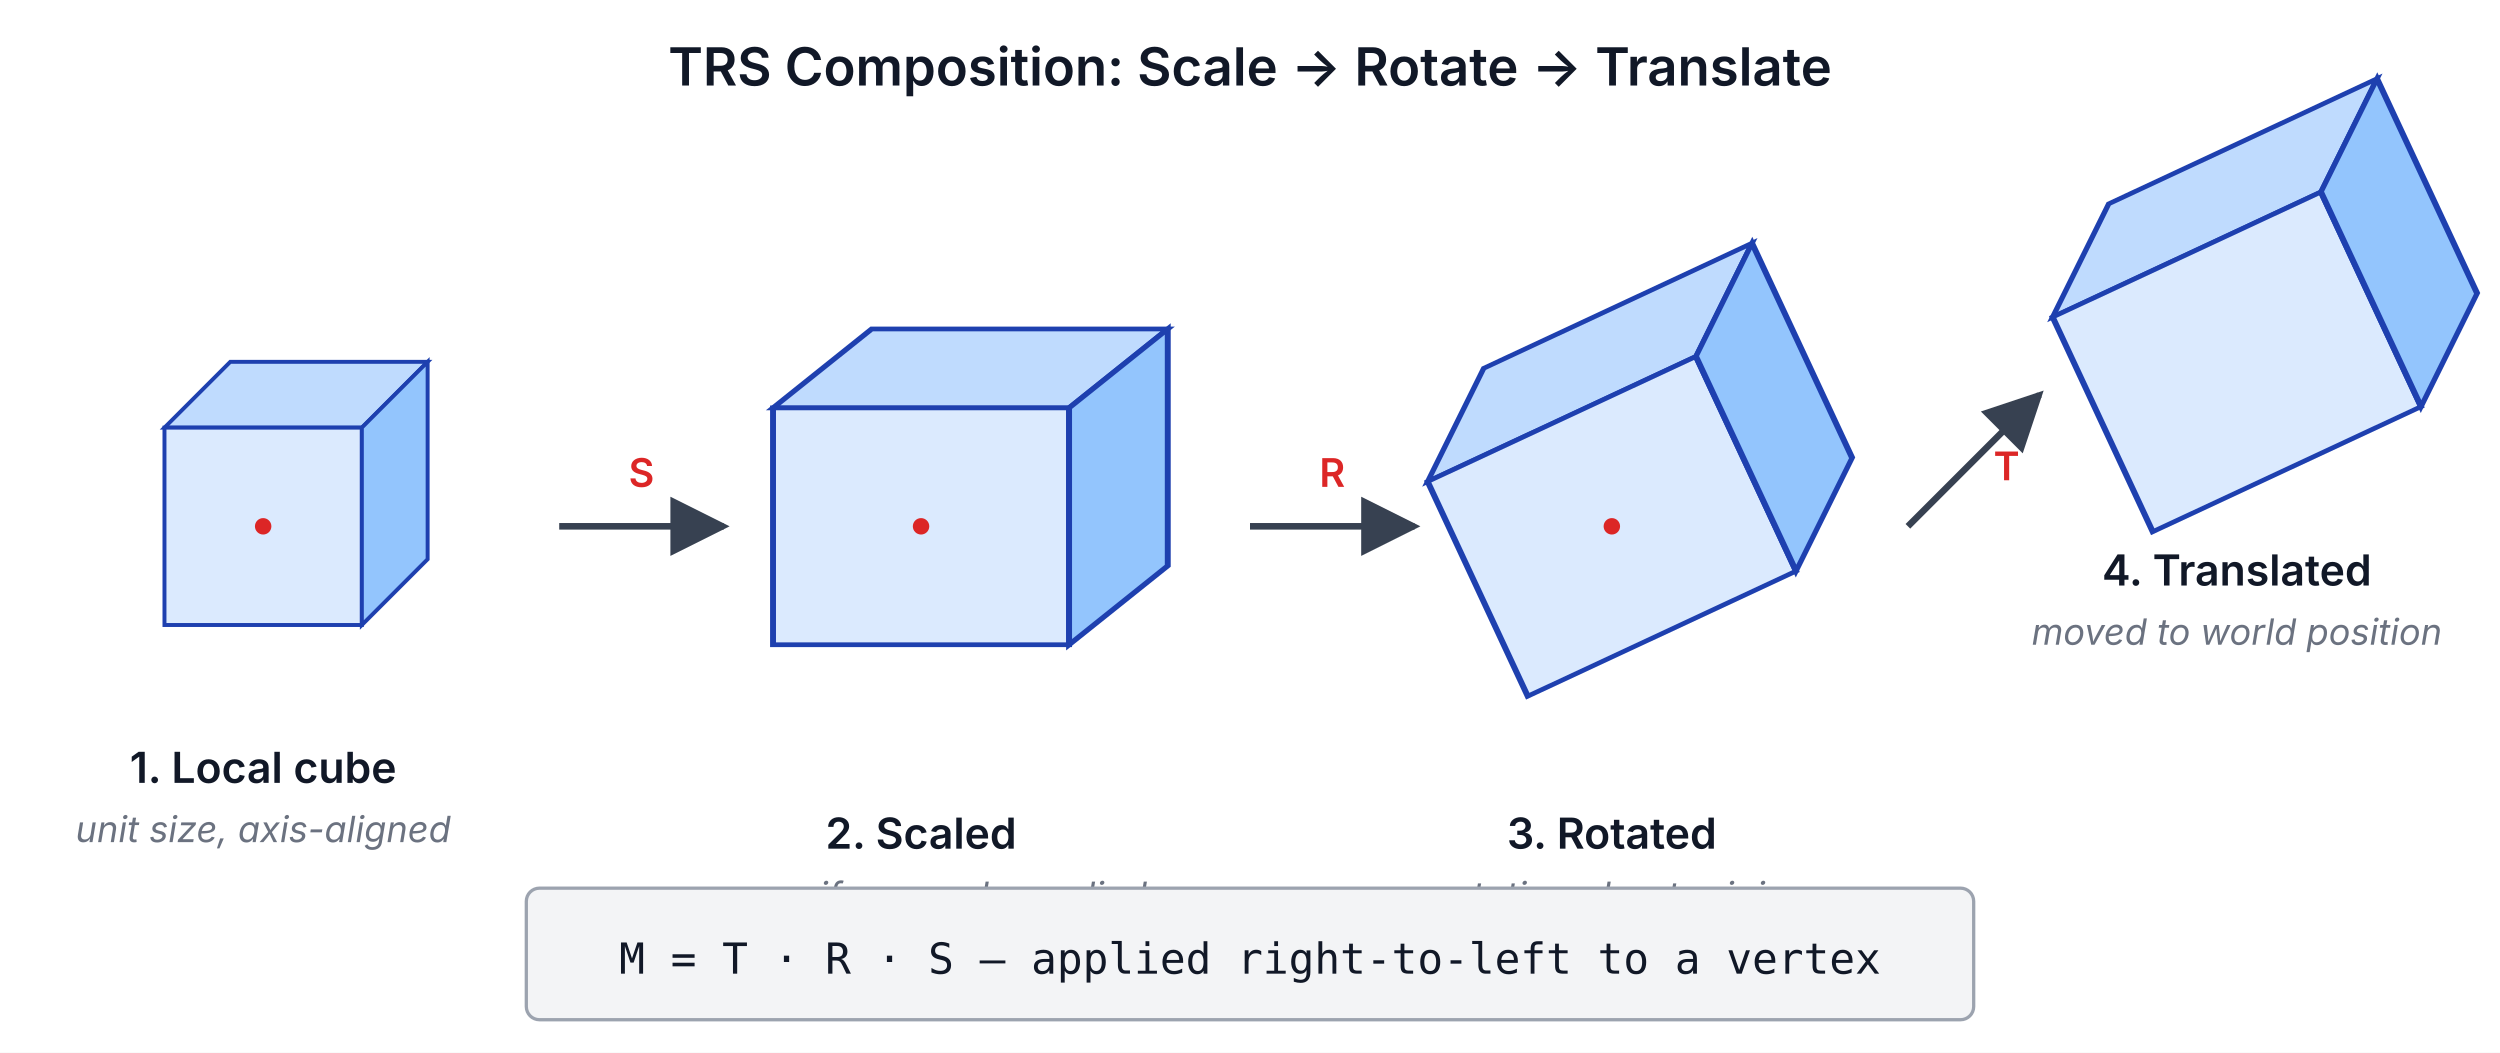
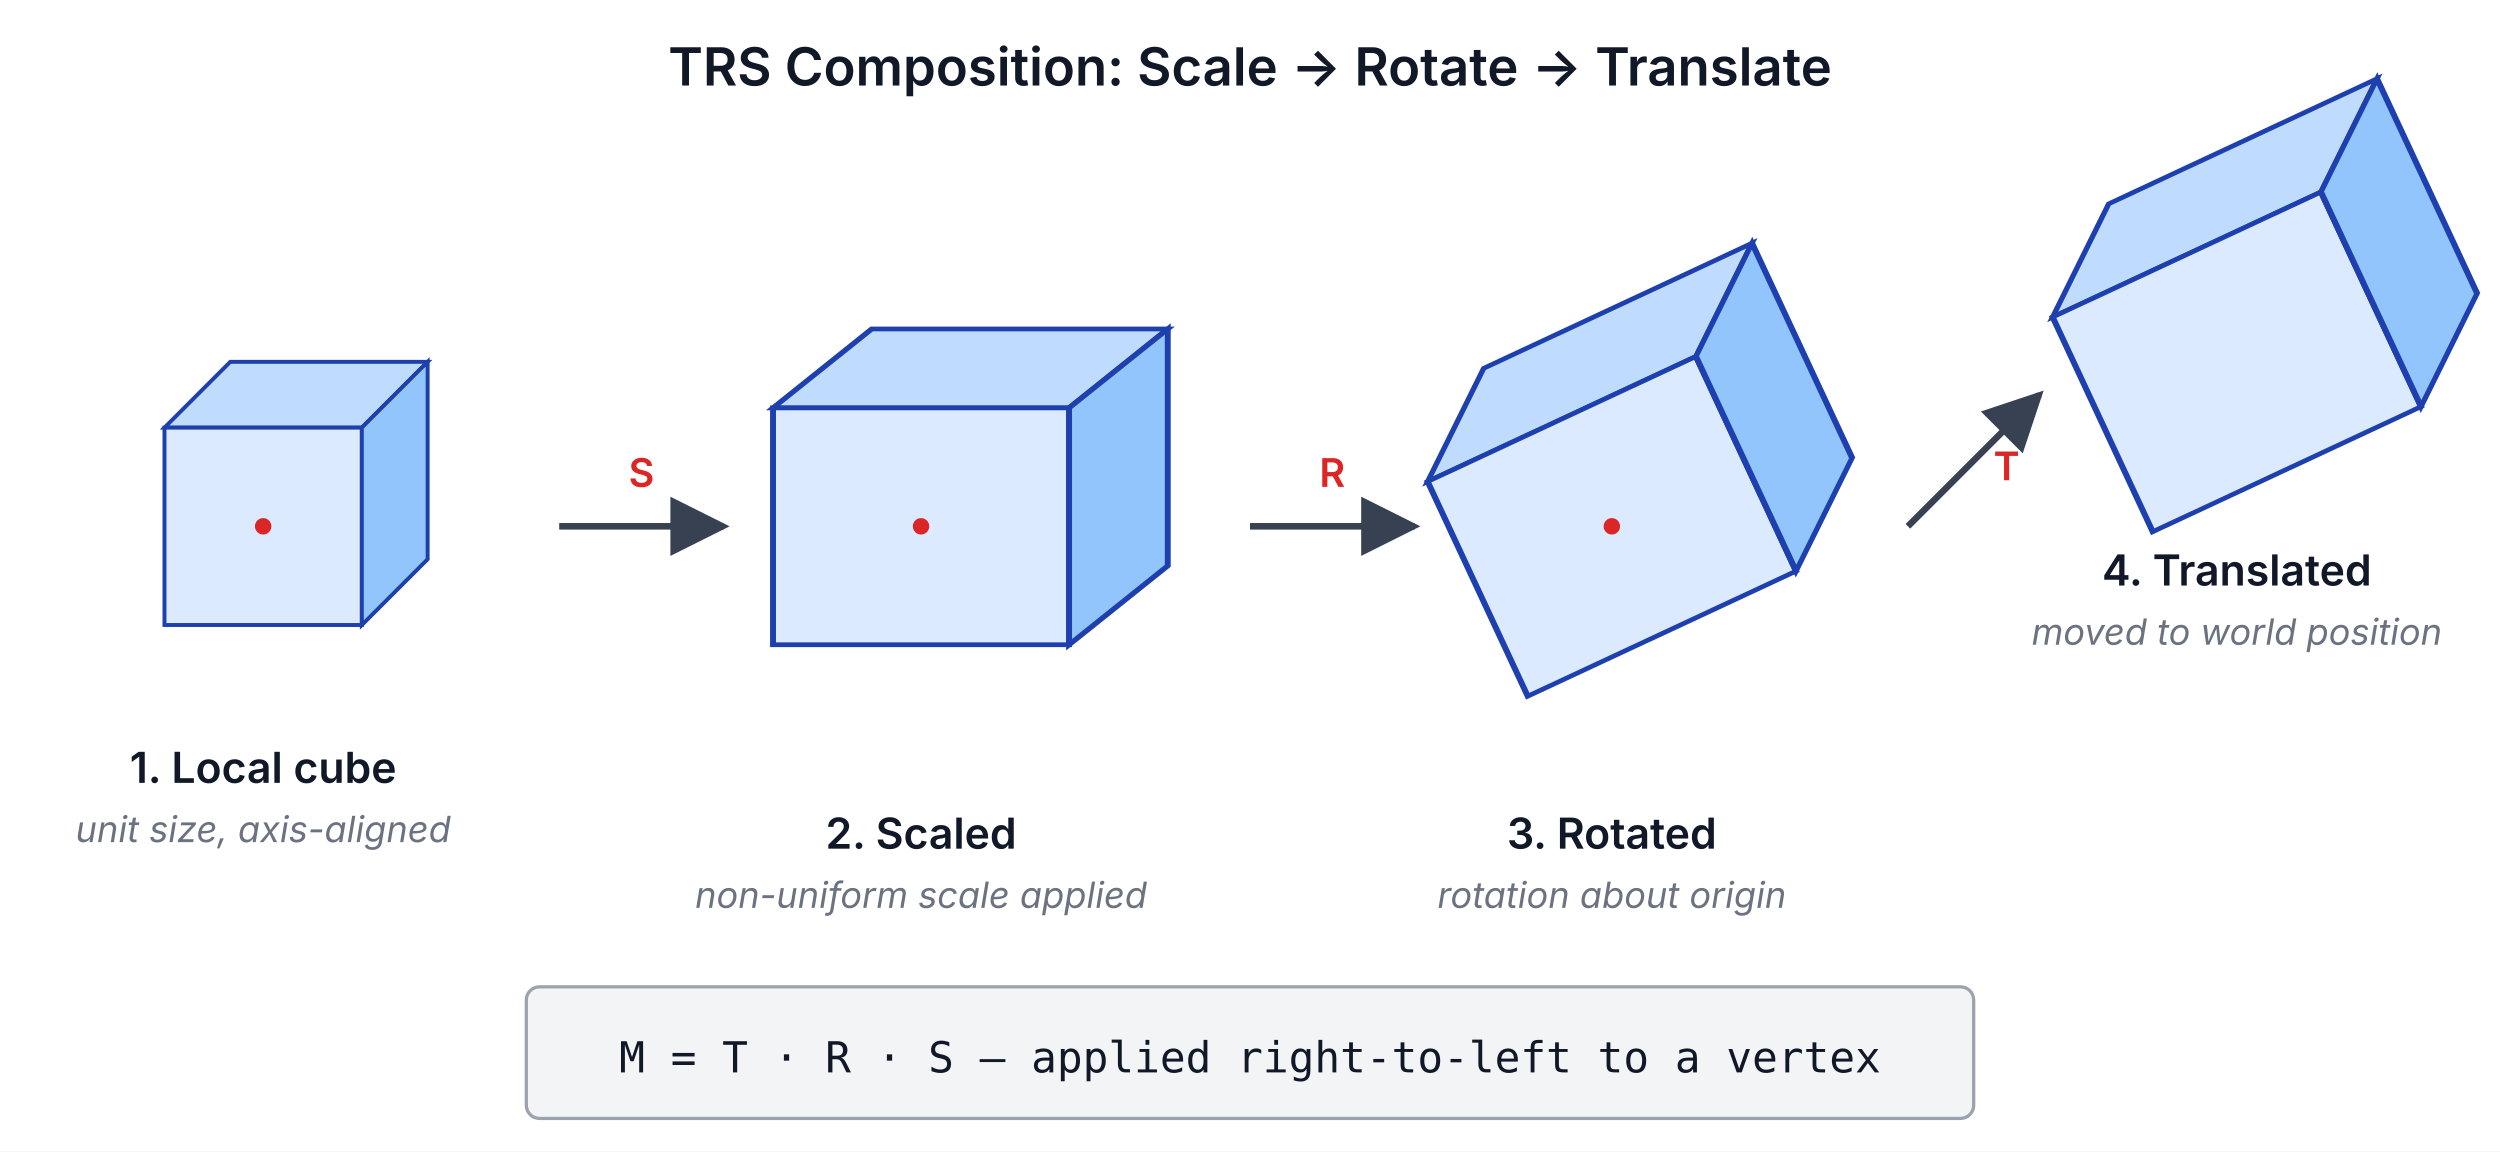
- <svg xmlns="http://www.w3.org/2000/svg" viewBox="0 0 760 320" font-family="system-ui, -apple-system, sans-serif" font-size="13">
-   <rect width="760" height="320" fill="#ffffff" />
+ <svg xmlns="http://www.w3.org/2000/svg" viewBox="0 0 760 350" font-family="system-ui, -apple-system, sans-serif" font-size="13">
+   <rect width="760" height="350" fill="#ffffff" />
  <text x="380" y="26" text-anchor="middle" font-size="16" font-weight="600" fill="#111827">TRS Composition: Scale → Rotate → Translate</text>
  <defs>
    <marker id="trsArr" viewBox="0 0 10 10" refX="9" refY="5" markerWidth="9" markerHeight="9" orient="auto-start-reverse">
      <path d="M0,0 L10,5 L0,10 z" fill="#374151" />
    </marker>
    <symbol id="cube" overflow="visible">
      <polygon points="-30,-30 30,-30 50,-50 -10,-50" fill="#bfdbfe" stroke="#1e40af" stroke-width="1.2" />
      <polygon points="-30,-30 30,-30 30,30 -30,30" fill="#dbeafe" stroke="#1e40af" stroke-width="1.2" />
      <polygon points="30,-30 50,-50 50,10 30,30" fill="#93c5fd" stroke="#1e40af" stroke-width="1.2" />
    </symbol>
  </defs>
  <g transform="translate(80, 160)">
    <use href="#cube" />
    <text x="0" y="78" text-anchor="middle" font-weight="600" fill="#111827">1. Local cube</text>
    <text x="0" y="96" text-anchor="middle" fill="#6b7280" font-size="11" font-style="italic">unit size, axis-aligned</text>
  </g>
  <line x1="170" y1="160" x2="220" y2="160" stroke="#374151" stroke-width="2" marker-end="url(#trsArr)" />
  <text x="195" y="148" text-anchor="middle" font-size="12" fill="#dc2626" font-weight="600">S</text>
  <g transform="translate(280, 160) scale(1.5, 1.2)">
    <use href="#cube" />
  </g>
  <g transform="translate(280, 160)">
    <text x="0" y="98" text-anchor="middle" font-weight="600" fill="#111827">2. Scaled</text>
    <text x="0" y="116" text-anchor="middle" fill="#6b7280" font-size="11" font-style="italic">non-uniform scale applied</text>
  </g>
  <line x1="380" y1="160" x2="430" y2="160" stroke="#374151" stroke-width="2" marker-end="url(#trsArr)" />
  <text x="405" y="148" text-anchor="middle" font-size="12" fill="#dc2626" font-weight="600">R</text>
  <g transform="translate(490, 160) rotate(-25) scale(1.5, 1.2)">
    <use href="#cube" />
  </g>
  <g transform="translate(490, 160)">
    <text x="0" y="98" text-anchor="middle" font-weight="600" fill="#111827">3. Rotated</text>
    <text x="0" y="116" text-anchor="middle" fill="#6b7280" font-size="11" font-style="italic">rotation about origin</text>
  </g>
  <line x1="580" y1="160" x2="620" y2="120" stroke="#374151" stroke-width="2" marker-end="url(#trsArr)" />
  <text x="610" y="146" text-anchor="middle" font-size="12" fill="#dc2626" font-weight="600">T</text>
  <g transform="translate(680, 110) rotate(-25) scale(1.5, 1.2)">
    <use href="#cube" />
  </g>
  <g transform="translate(680, 110)">
    <text x="0" y="68" text-anchor="middle" font-weight="600" fill="#111827">4. Translated</text>
    <text x="0" y="86" text-anchor="middle" fill="#6b7280" font-size="11" font-style="italic">moved to world position</text>
  </g>
  <circle cx="80" cy="160" r="2.5" fill="#dc2626" />
  <circle cx="280" cy="160" r="2.5" fill="#dc2626" />
  <circle cx="490" cy="160" r="2.5" fill="#dc2626" />
-   <g transform="translate(160, 270)">
+   <g transform="translate(160, 300)">
    <rect x="0" y="0" width="440" height="40" fill="#f3f4f6" stroke="#9ca3af" rx="4" />
    <text x="220" y="26" text-anchor="middle" font-family="ui-monospace, Consolas, monospace" fill="#111827">M = T · R · S — applied right-to-left to a vertex</text>
  </g>
</svg>
